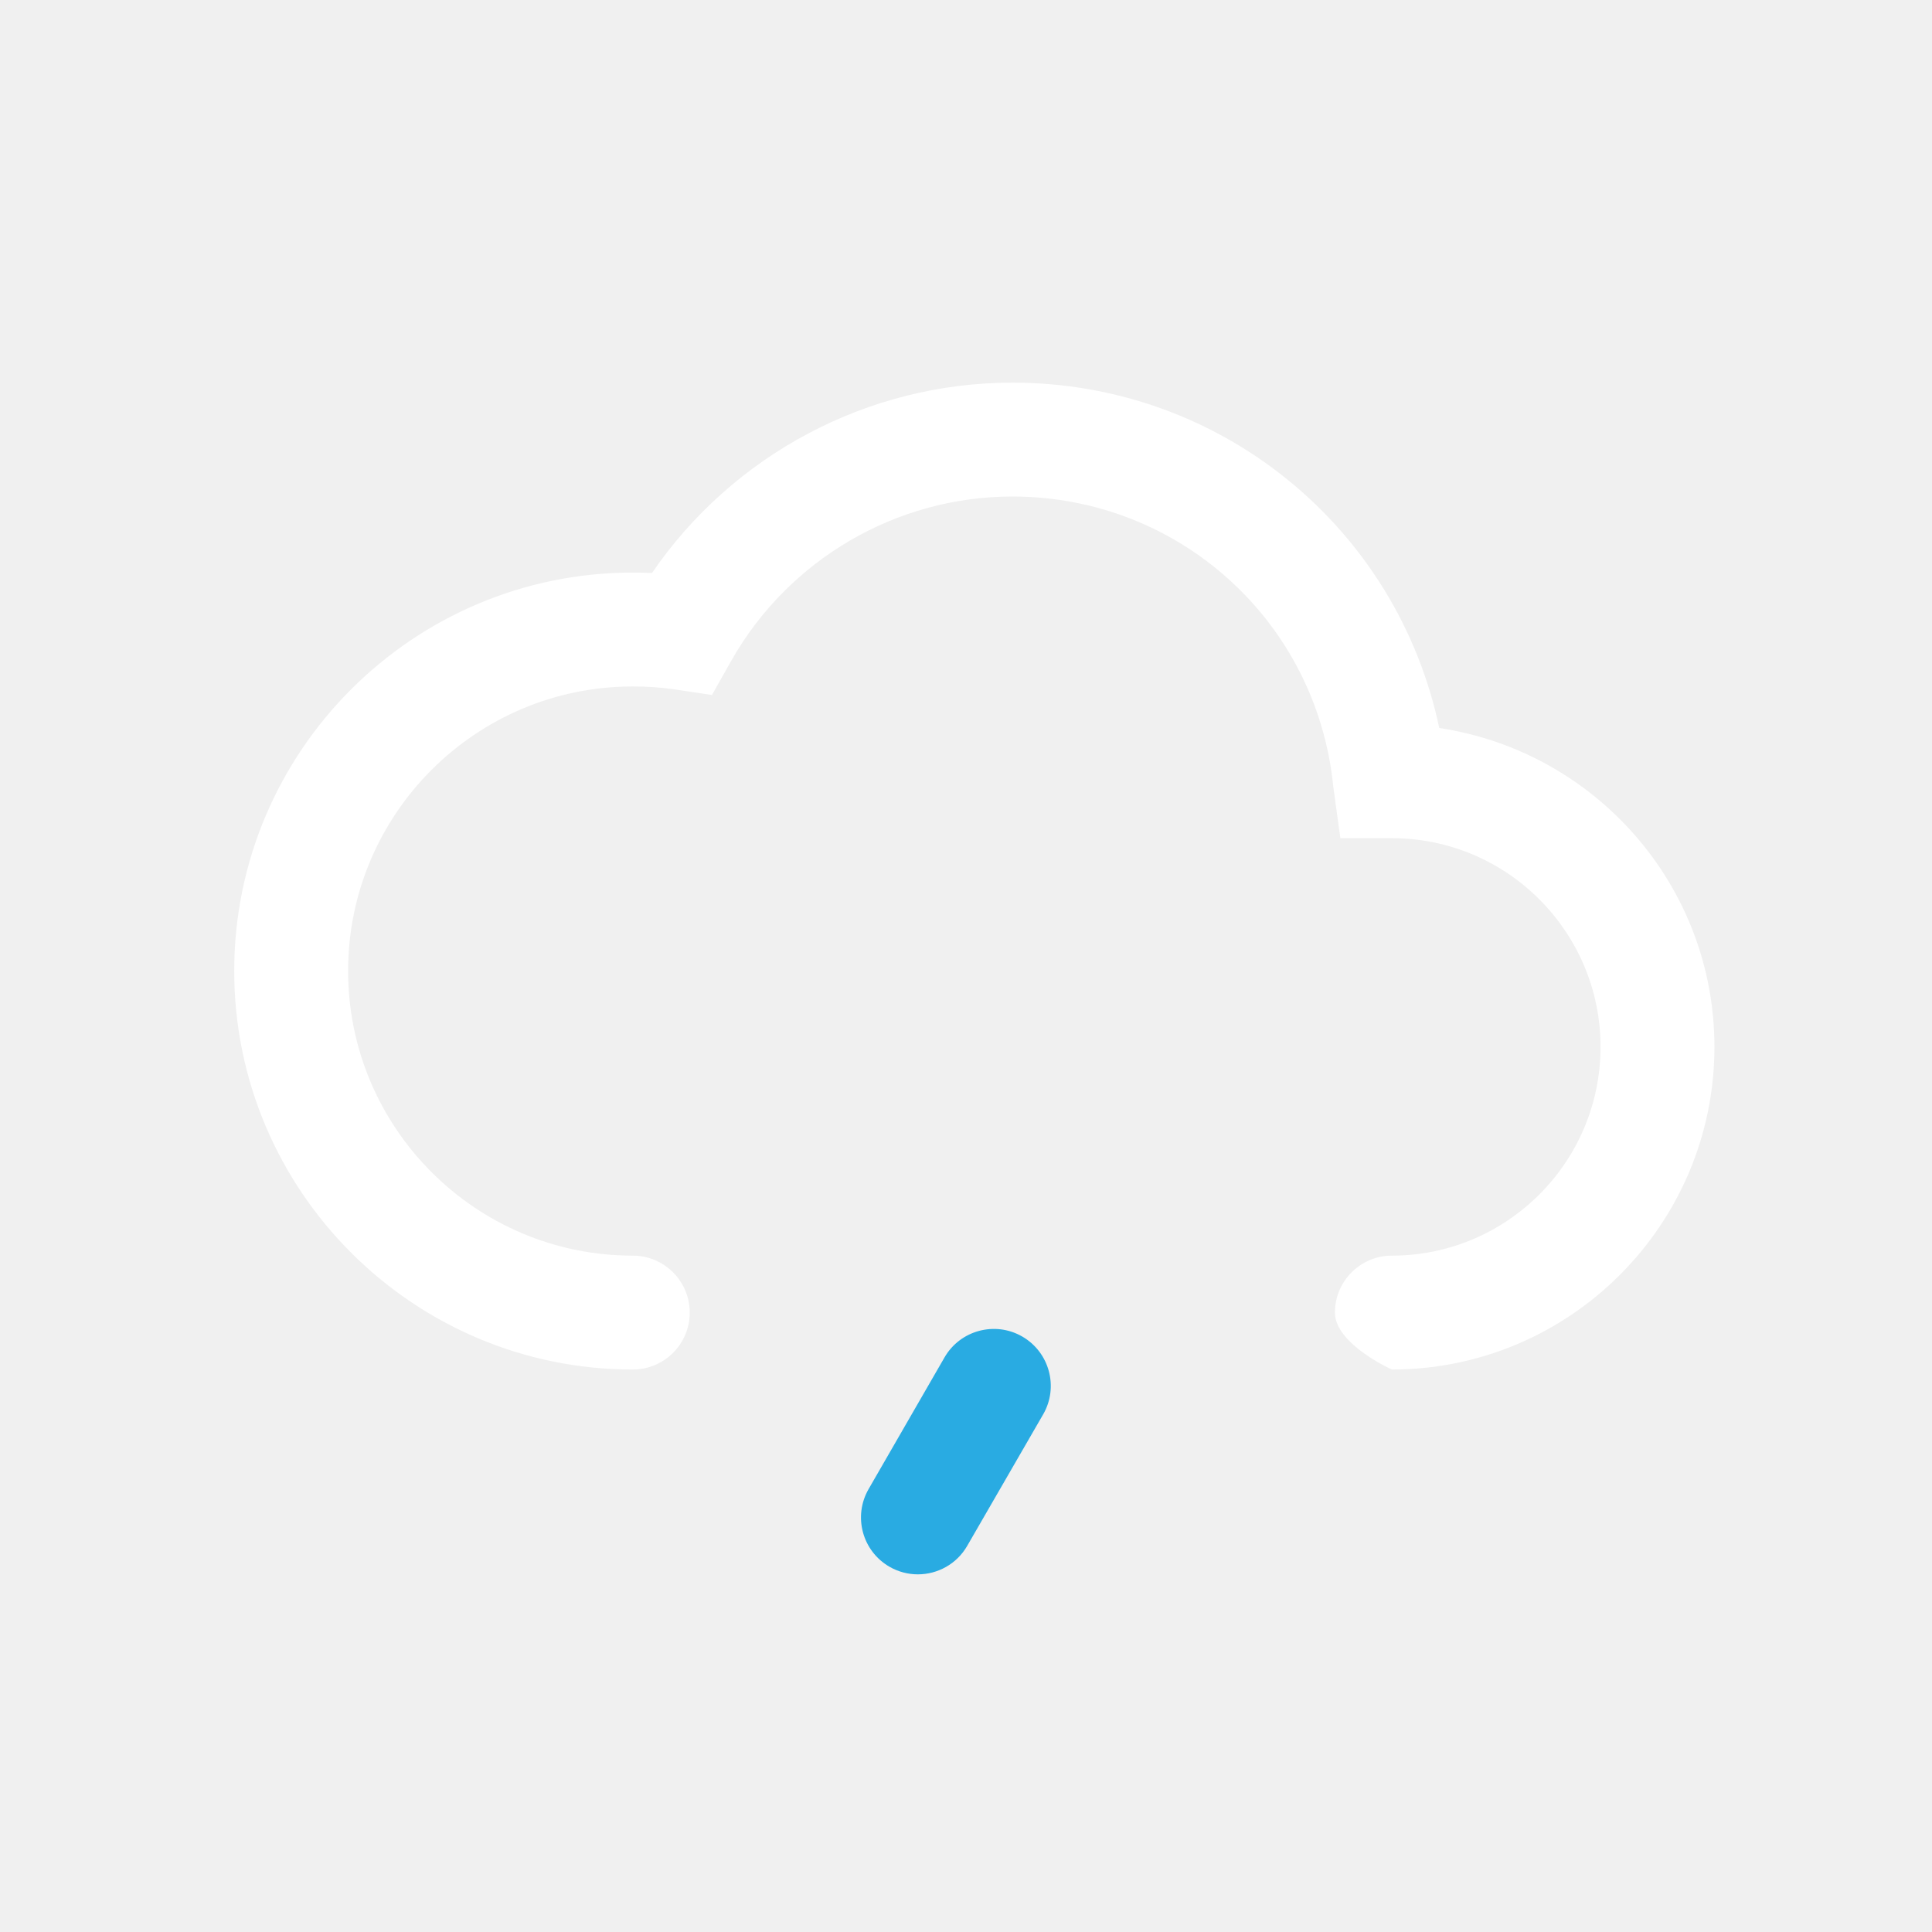
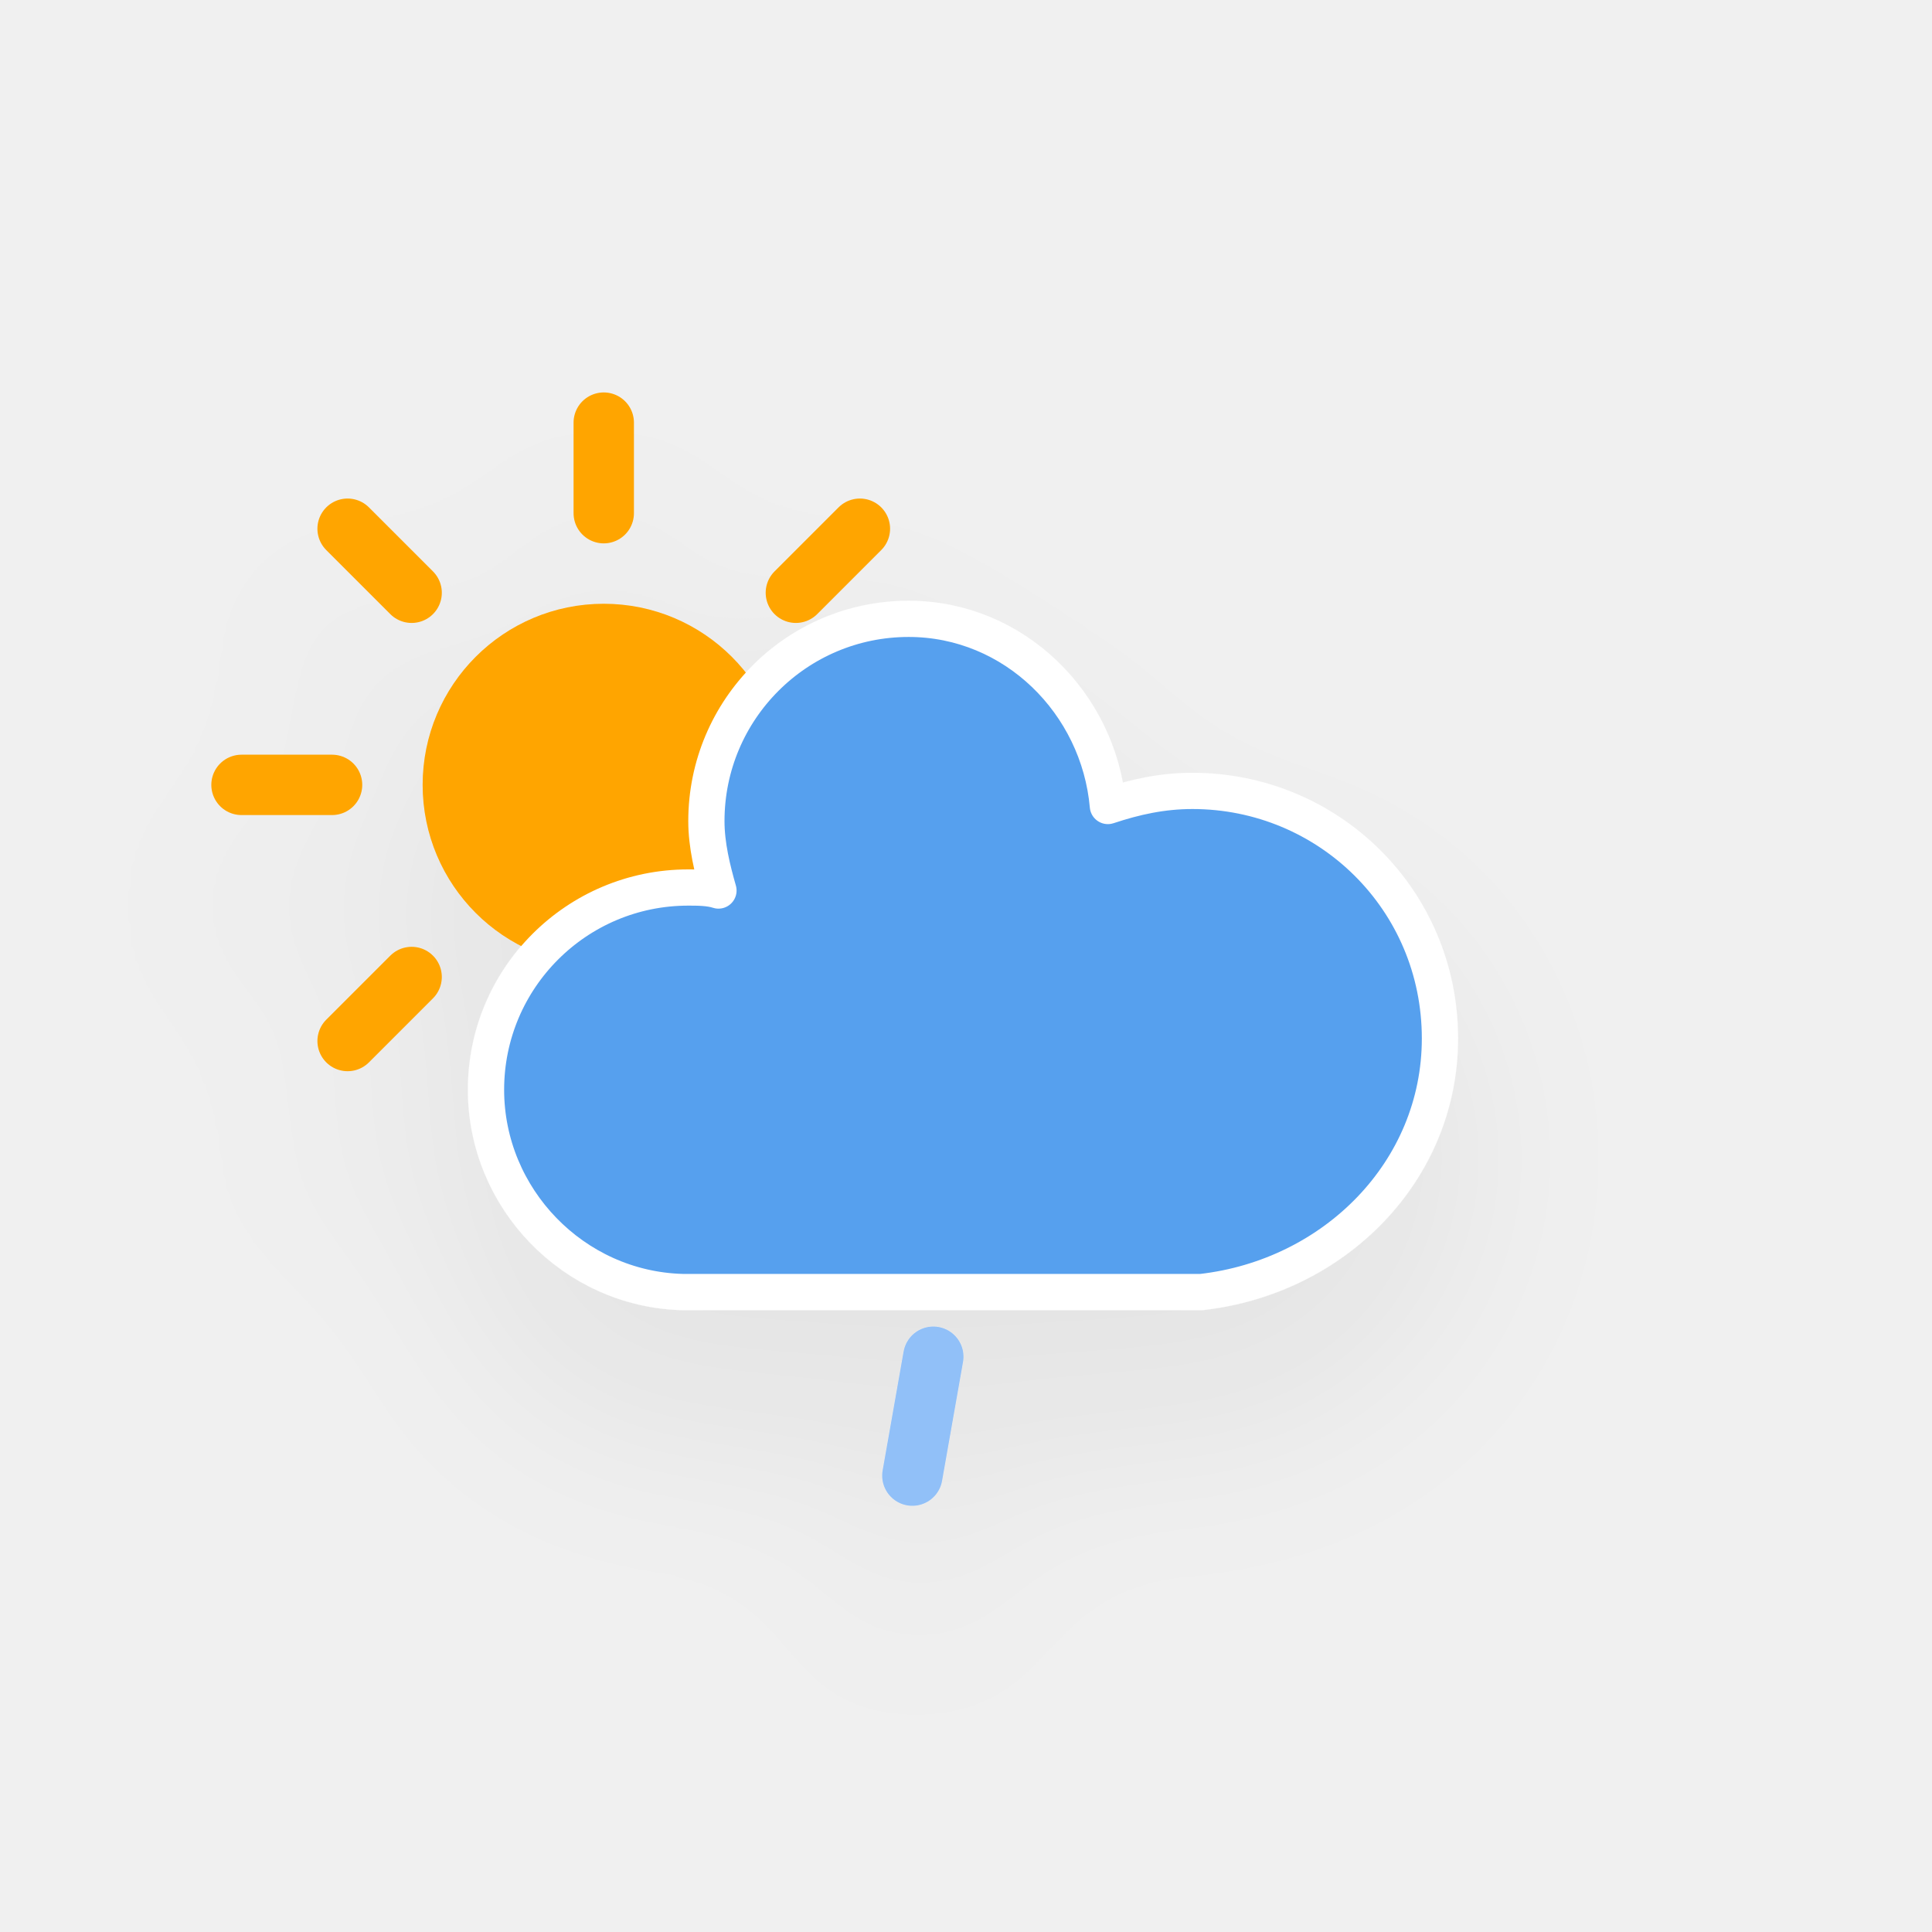
- <svg xmlns="http://www.w3.org/2000/svg" width="116px" height="116px" viewBox="0 0 116 116" version="1.1">
-   <defs />
-   <g id="Page-1" stroke="none" stroke-width="1" fill="none" fill-rule="evenodd">
-     <g id="Drizzle">
-       <g id="Imported-Layers" transform="translate(14, 22)">
-         <path d="M66.151,56.809 C66.151,54.924 67.682,53.39 69.57,53.39 C76.48,53.39 82.099,47.771 82.099,40.858 C82.099,33.945 76.48,28.326 69.57,28.326 L66.477,28.326 L66.054,25.245 C65.066,15.303 56.779,7.812 46.785,7.812 C39.81,7.812 33.34,11.598 29.901,17.682 L28.747,19.727 L26.424,19.382 C25.634,19.265 24.818,19.216 23.989,19.216 C14.568,19.216 6.901,26.877 6.901,36.298 C6.901,45.727 14.568,53.39 23.989,53.39 C25.881,53.39 27.412,54.924 27.412,56.809 C27.412,58.7 25.881,60.228 23.989,60.228 C10.797,60.228 0.063,49.493 0.063,36.298 C0.063,23.11 10.797,12.378 23.989,12.378 C24.379,12.378 24.766,12.388 25.146,12.404 C30.005,5.303 38.104,0.974 46.785,0.974 C59.336,0.974 69.889,9.71 72.414,21.709 C81.797,23.129 88.937,31.173 88.937,40.858 C88.937,51.538 80.247,60.228 69.57,60.228 C69.57,60.228 66.151,58.7 66.151,56.809 Z" id="Fill-1" fill="#FFFFFF" />
-         <path d="M41.11,72.526 C40.529,72.526 39.947,72.38 39.407,72.071 C37.769,71.125 37.21,69.039 38.153,67.404 L42.706,59.507 C43.648,57.865 45.751,57.306 47.38,58.249 C49.014,59.194 49.577,61.284 48.634,62.919 L44.074,70.813 C43.444,71.912 42.29,72.526 41.11,72.526" id="Fill-2" fill="#29ABE2" />
+ <svg xmlns="http://www.w3.org/2000/svg" version="1.1" width="64" height="64" viewbox="0 0 64 64">
+   <defs>
+     <filter id="blur" width="200%" height="200%">
+       <feGaussianBlur in="SourceAlpha" stdDeviation="3" />
+       <feOffset dx="0" dy="4" result="offsetblur" />
+       <feComponentTransfer>
+         <feFuncA type="linear" slope="0.05" />
+       </feComponentTransfer>
+       <feMerge>
+         <feMergeNode />
+         <feMergeNode in="SourceGraphic" />
+       </feMerge>
+     </filter>
+     <style type="text/css">
+ /*
+ ** SUN
+ */
+ @keyframes am-weather-sun {
+   0% {
+     -webkit-transform: rotate(0deg);
+        -moz-transform: rotate(0deg);
+         -ms-transform: rotate(0deg);
+             transform: rotate(0deg);
+   }
+ 
+   100% {
+     -webkit-transform: rotate(360deg);
+        -moz-transform: rotate(360deg);
+         -ms-transform: rotate(360deg);
+             transform: rotate(360deg);
+   }
+ }
+ 
+ .am-weather-sun {
+   -webkit-animation-name: am-weather-sun;
+      -moz-animation-name: am-weather-sun;
+       -ms-animation-name: am-weather-sun;
+           animation-name: am-weather-sun;
+   -webkit-animation-duration: 9s;
+      -moz-animation-duration: 9s;
+       -ms-animation-duration: 9s;
+           animation-duration: 9s;
+   -webkit-animation-timing-function: linear;
+      -moz-animation-timing-function: linear;
+       -ms-animation-timing-function: linear;
+           animation-timing-function: linear;
+   -webkit-animation-iteration-count: infinite;
+      -moz-animation-iteration-count: infinite;
+       -ms-animation-iteration-count: infinite;
+           animation-iteration-count: infinite;
+ }
+ 
+ /*
+ ** RAIN
+ */
+ @keyframes am-weather-rain {
+   0% {
+     stroke-dashoffset: 0;
+   }
+ 
+   100% {
+     stroke-dashoffset: -100;
+   }
+ }
+ 
+ .am-weather-rain-1 {
+   -webkit-animation-name: am-weather-rain;
+      -moz-animation-name: am-weather-rain;
+       -ms-animation-name: am-weather-rain;
+           animation-name: am-weather-rain;
+   -webkit-animation-duration: 8s;
+      -moz-animation-duration: 8s;
+       -ms-animation-duration: 8s;
+           animation-duration: 8s;
+   -webkit-animation-timing-function: linear;
+      -moz-animation-timing-function: linear;
+       -ms-animation-timing-function: linear;
+           animation-timing-function: linear;
+   -webkit-animation-iteration-count: infinite;
+      -moz-animation-iteration-count: infinite;
+       -ms-animation-iteration-count: infinite;
+           animation-iteration-count: infinite;
+ }
+         </style>
+   </defs>
+   <g filter="url(#blur)" id="rainy-2">
+     <g transform="translate(20,10)">
+       <g transform="translate(0,16)">
+         <g class="am-weather-sun">
+           <g>
+             <line fill="none" stroke="orange" stroke-linecap="round" stroke-width="2" transform="translate(0,9)" x1="0" x2="0" y1="0" y2="3" />
+           </g>
+           <g transform="rotate(45)">
+             <line fill="none" stroke="orange" stroke-linecap="round" stroke-width="2" transform="translate(0,9)" x1="0" x2="0" y1="0" y2="3" />
+           </g>
+           <g transform="rotate(90)">
+             <line fill="none" stroke="orange" stroke-linecap="round" stroke-width="2" transform="translate(0,9)" x1="0" x2="0" y1="0" y2="3" />
+           </g>
+           <g transform="rotate(135)">
+             <line fill="none" stroke="orange" stroke-linecap="round" stroke-width="2" transform="translate(0,9)" x1="0" x2="0" y1="0" y2="3" />
+           </g>
+           <g transform="rotate(180)">
+             <line fill="none" stroke="orange" stroke-linecap="round" stroke-width="2" transform="translate(0,9)" x1="0" x2="0" y1="0" y2="3" />
+           </g>
+           <g transform="rotate(225)">
+             <line fill="none" stroke="orange" stroke-linecap="round" stroke-width="2" transform="translate(0,9)" x1="0" x2="0" y1="0" y2="3" />
+           </g>
+           <g transform="rotate(270)">
+             <line fill="none" stroke="orange" stroke-linecap="round" stroke-width="2" transform="translate(0,9)" x1="0" x2="0" y1="0" y2="3" />
+           </g>
+           <g transform="rotate(315)">
+             <line fill="none" stroke="orange" stroke-linecap="round" stroke-width="2" transform="translate(0,9)" x1="0" x2="0" y1="0" y2="3" />
+           </g>
+         </g>
+         <circle cx="0" cy="0" fill="orange" r="5" stroke="orange" stroke-width="2" />
      </g>
+       <g>
+         <path d="M47.7,35.4c0-4.6-3.7-8.2-8.2-8.2c-1,0-1.9,0.2-2.8,0.5c-0.3-3.4-3.1-6.2-6.6-6.2c-3.7,0-6.7,3-6.7,6.7c0,0.8,0.2,1.6,0.4,2.3    c-0.3-0.1-0.7-0.1-1-0.1c-3.7,0-6.7,3-6.7,6.7c0,3.6,2.9,6.6,6.5,6.7l17.2,0C44.2,43.3,47.7,39.8,47.7,35.4z" fill="#57A0EE" stroke="white" stroke-linejoin="round" stroke-width="1.2" transform="translate(-20,-11)" />
+       </g>
+     </g>
+     <g transform="translate(37,45), rotate(10)">
+       <line class="am-weather-rain-1" fill="none" stroke="#91C0F8" stroke-dasharray="4,7" stroke-linecap="round" stroke-width="2" transform="translate(-6,1)" x1="0" x2="0" y1="0" y2="8" />
    </g>
  </g>
</svg>
